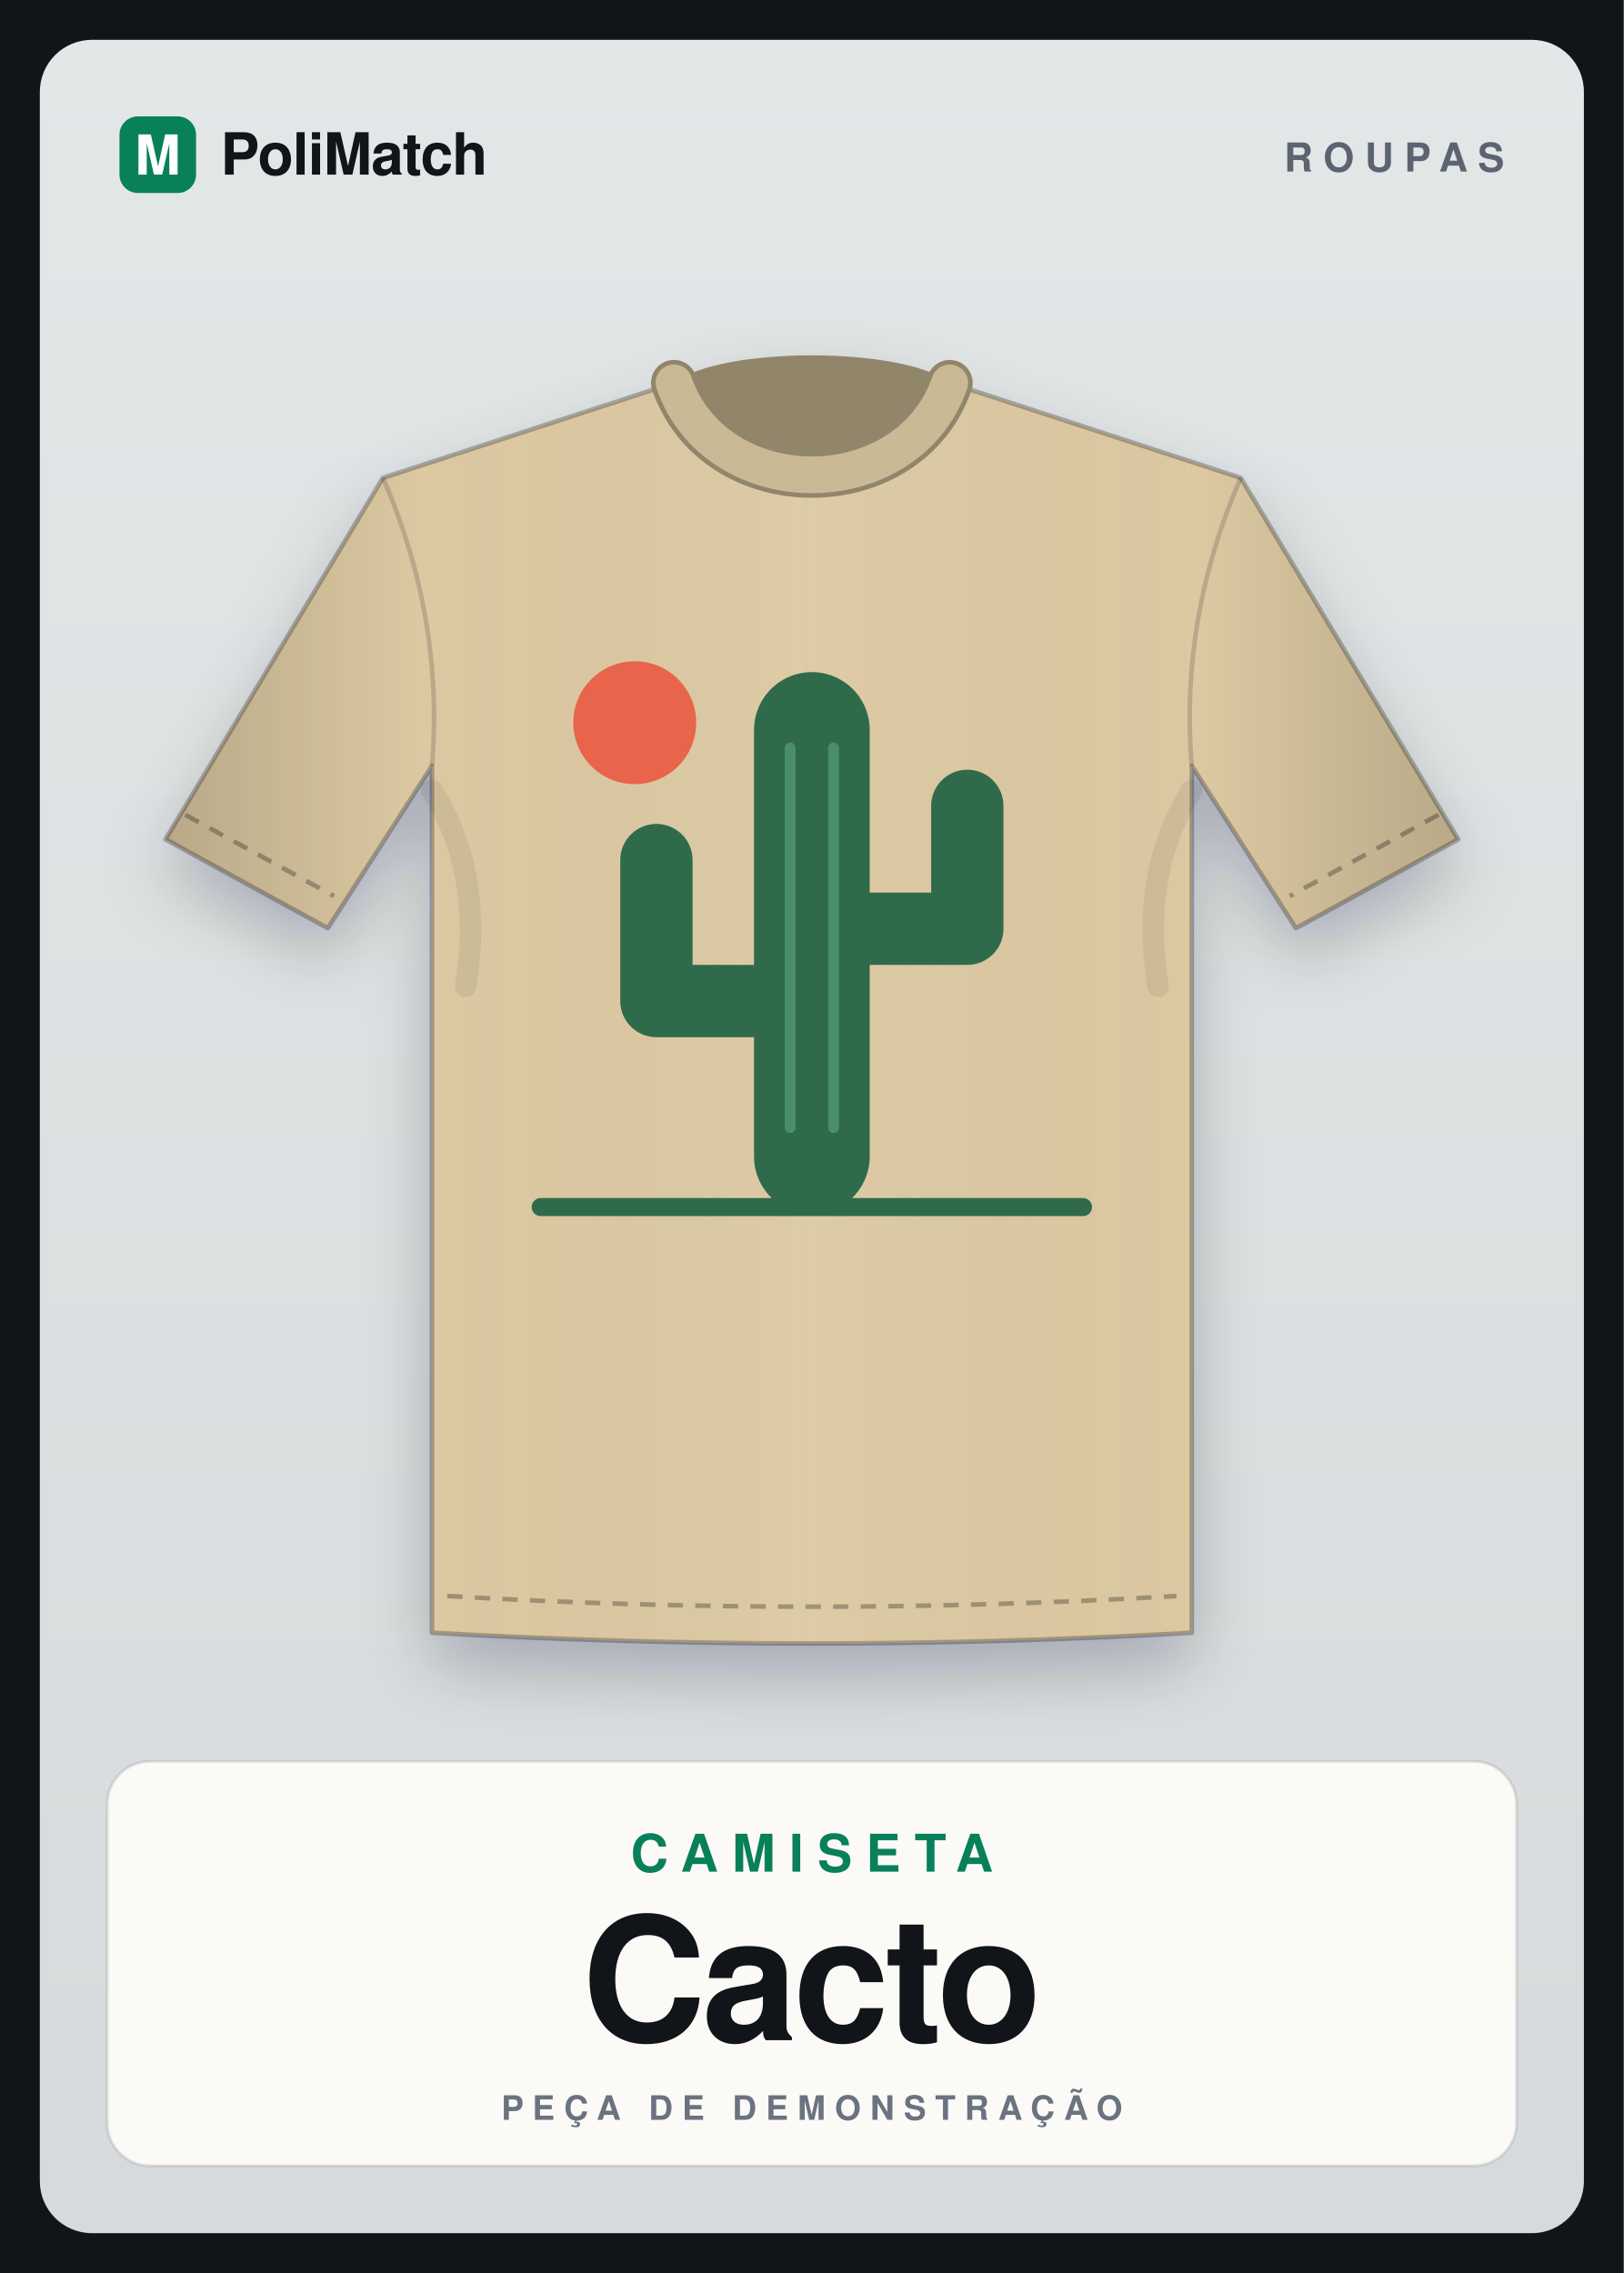
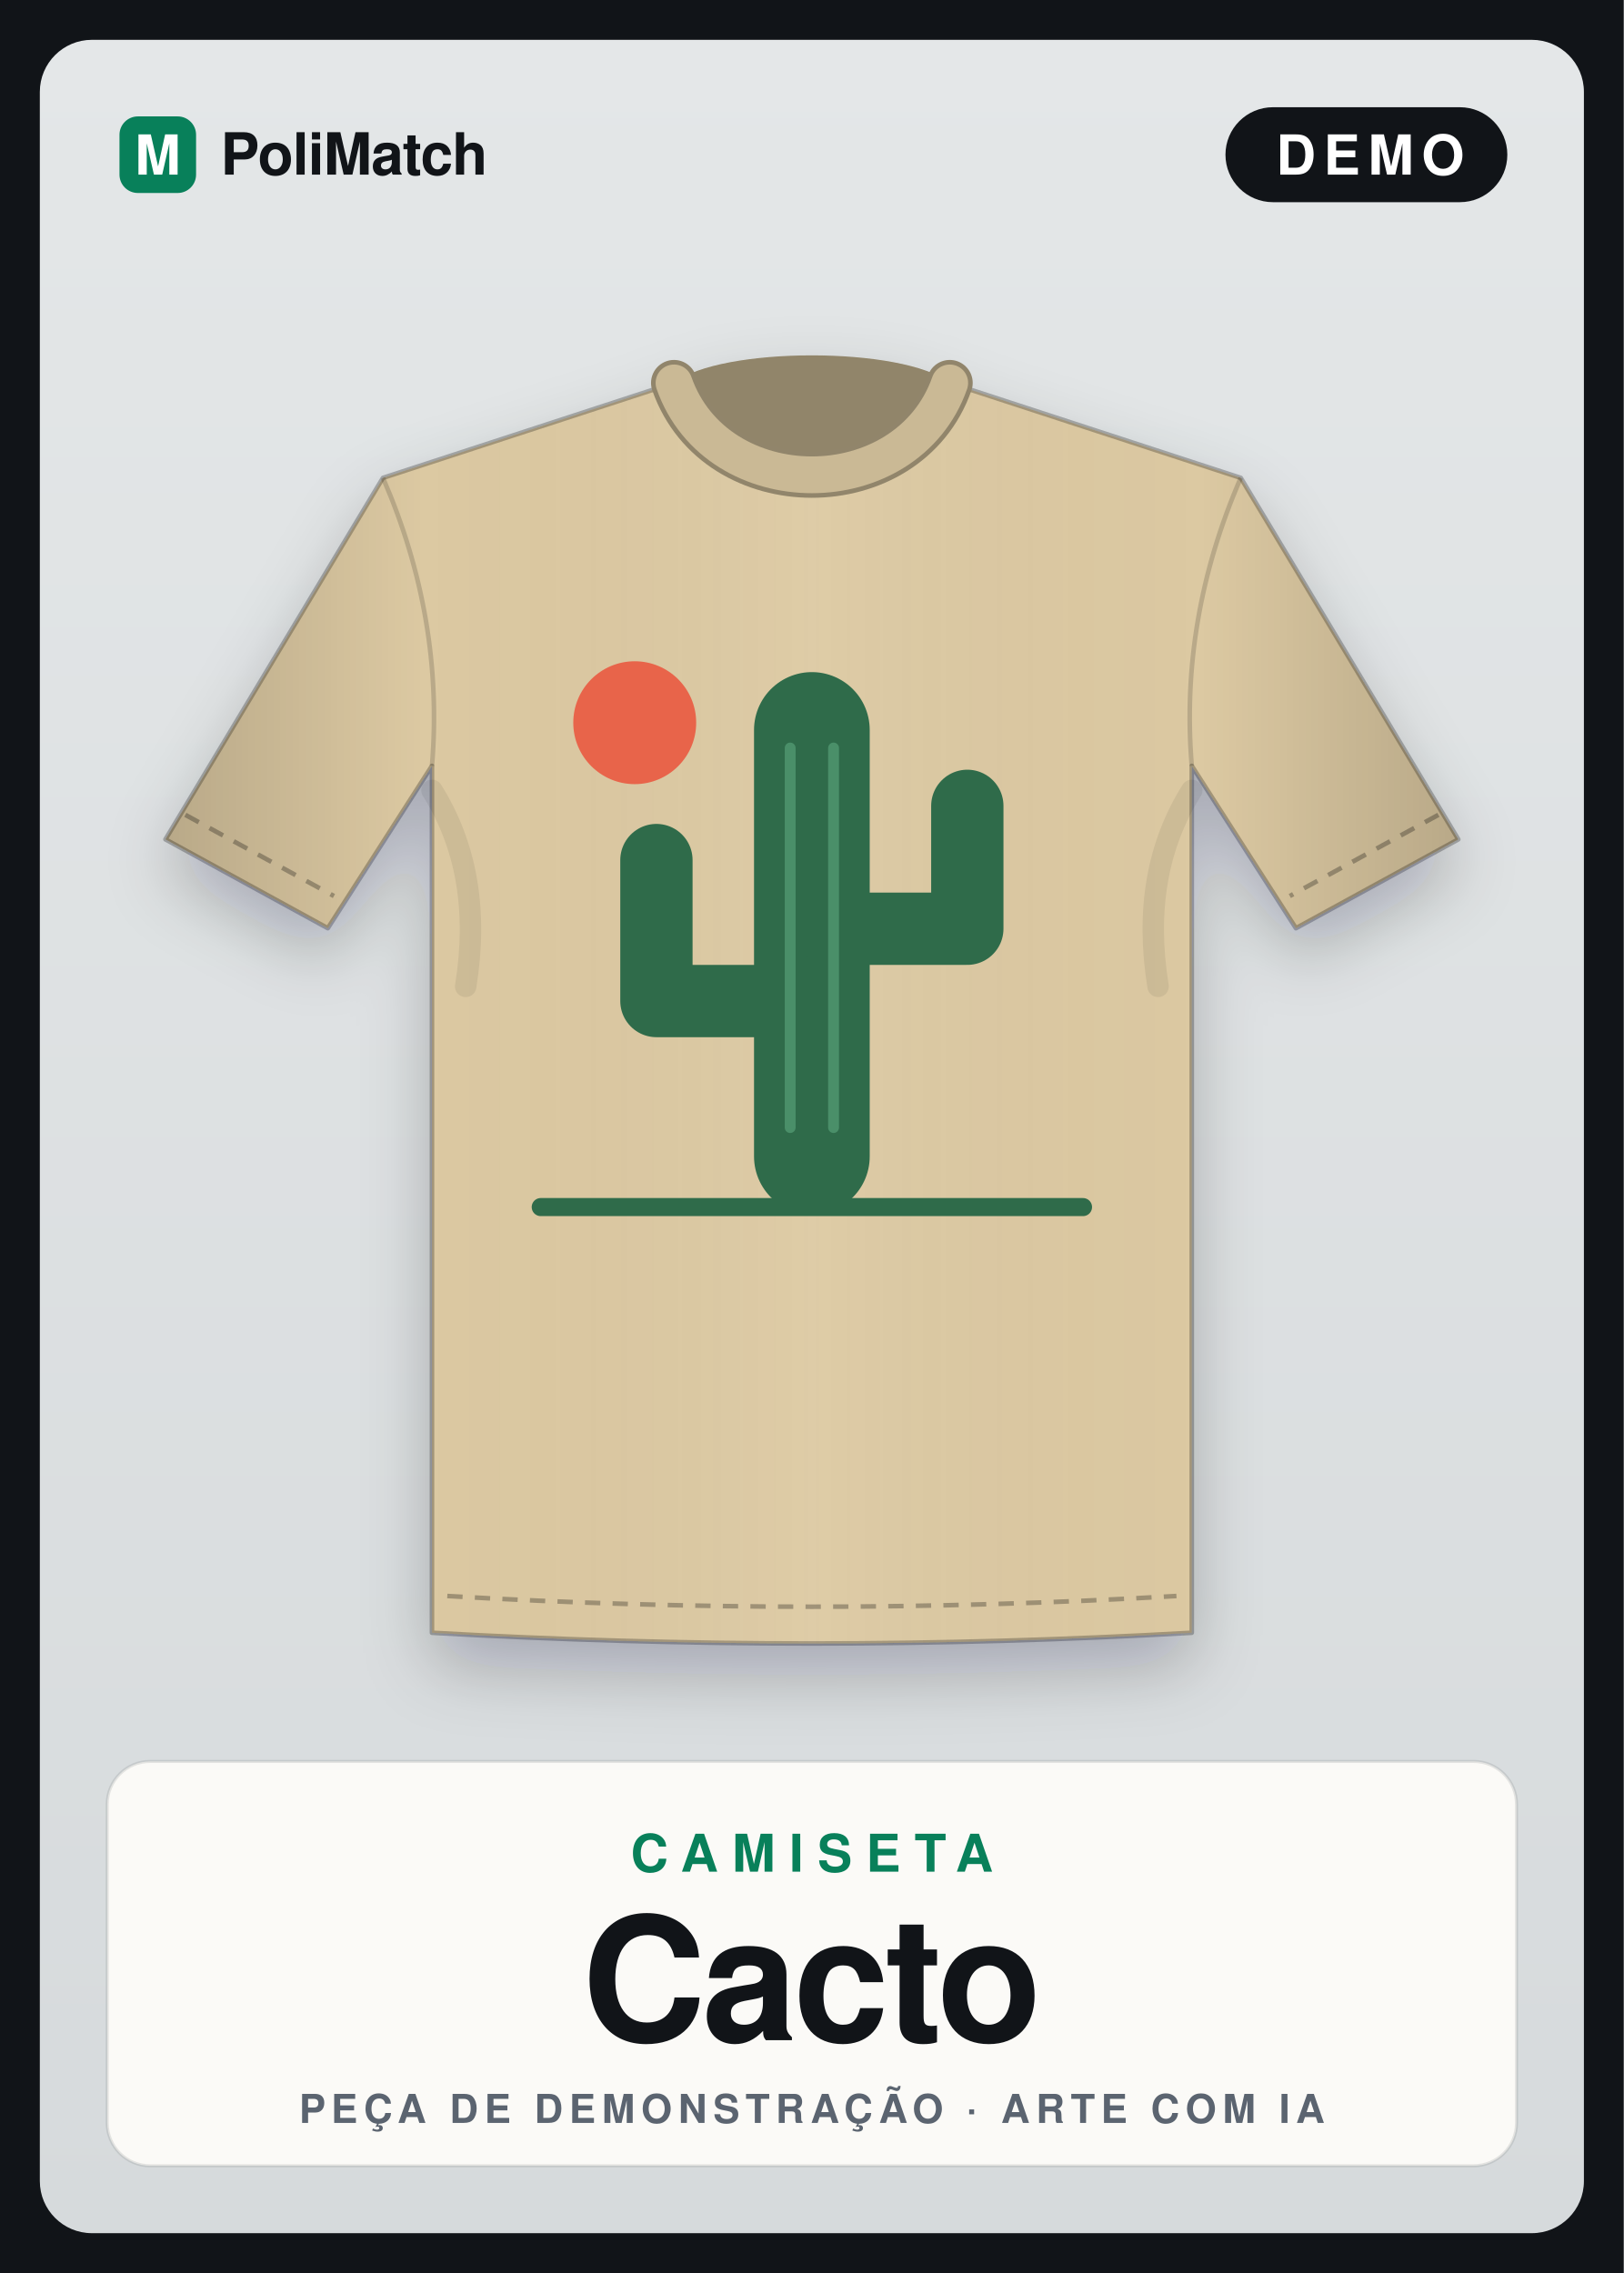
- <svg xmlns="http://www.w3.org/2000/svg" viewBox="0 0 1060 1484" width="1060" height="1484" font-family="-apple-system, 'SF Pro Display', 'Helvetica Neue', Helvetica, Arial, sans-serif">
+ <svg xmlns="http://www.w3.org/2000/svg" viewBox="0 0 1060 1484" width="1060" height="1484" font-family="'Helvetica Neue', Helvetica, Arial, sans-serif">
  <defs>
    <filter id="drop" x="-20%" y="-20%" width="140%" height="140%">
      <feDropShadow dx="0" dy="20" stdDeviation="22" flood-color="#0B1220" flood-opacity="0.24" />
    </filter>
    <linearGradient id="fold" x1="0" y1="0" x2="1" y2="0">
      <stop offset="0" stop-color="#000" stop-opacity="0.16" />
      <stop offset="0.2" stop-color="#000" stop-opacity="0" />
      <stop offset="0.5" stop-color="#fff" stop-opacity="0.05" />
      <stop offset="0.8" stop-color="#000" stop-opacity="0" />
      <stop offset="1" stop-color="#000" stop-opacity="0.16" />
    </linearGradient>
    <linearGradient id="panel" x1="0" y1="0" x2="0" y2="1">
      <stop offset="0" stop-color="#e4e7e8" />
      <stop offset="1" stop-color="#D6DADC" />
    </linearGradient>
  </defs>
  <rect width="1060" height="1484" fill="#111418" />
  <rect x="26" y="26" width="1008" height="1432" rx="34" fill="url(#panel)" />
  <rect x="78" y="76" width="50" height="50" rx="12" fill="#08805A" />
  <text x="103" y="114" font-size="36" font-weight="800" fill="#fff" text-anchor="middle">M</text>
  <text x="144" y="114" font-size="38" font-weight="700" fill="#111418" letter-spacing="-0.5">PoliMatch</text>
-   <text x="982" y="112" font-size="26" font-weight="700" fill="#5B6470" text-anchor="end" letter-spacing="7">ROUPAS</text>
+   <rect x="800" y="70" width="184" height="62" rx="31" fill="#111418" />
+   <text x="894.5" y="114" font-size="36" font-weight="700" fill="#fff" text-anchor="middle" letter-spacing="5">DEMO</text>
  <g filter="url(#drop)">
    <path d="M440,250 C470,226 590,226 620,250 C592,330 468,330 440,250 Z" fill="#91856b" />
    <path d="M440,250 C468,330 592,330 620,250 L810,312 L952,548 L846,606 L778,500 L778,1066 Q530,1080 282,1066 L282,500 L214,606 L108,548 L250,312 Z" fill="#DCC9A2" stroke="rgba(0,0,0,0.26)" stroke-width="3" stroke-linejoin="round" />
  </g>
  <path d="M440,250 C468,330 592,330 620,250 L810,312 L952,548 L846,606 L778,500 L778,1066 Q530,1080 282,1066 L282,500 L214,606 L108,548 L250,312 Z" fill="url(#fold)" />
  <path d="M810,312 Q770,404 778,500" fill="none" stroke="rgba(0,0,0,0.16)" stroke-width="3" />
  <path d="M778,516 q-34,54 -22,128" fill="none" stroke="rgba(0,0,0,0.07)" stroke-width="14" stroke-linecap="round" />
  <path d="M939,532 L842,585" fill="none" stroke="rgba(0,0,0,0.28)" stroke-width="3" stroke-dasharray="10 8" />
  <g transform="translate(1060,0) scale(-1,1)">
    <path d="M810,312 Q770,404 778,500" fill="none" stroke="rgba(0,0,0,0.16)" stroke-width="3" />
    <path d="M778,516 q-34,54 -22,128" fill="none" stroke="rgba(0,0,0,0.07)" stroke-width="14" stroke-linecap="round" />
    <path d="M939,532 L842,585" fill="none" stroke="rgba(0,0,0,0.28)" stroke-width="3" stroke-dasharray="10 8" />
  </g>
  <path d="M292,1042 Q530,1056 768,1042" fill="none" stroke="rgba(0,0,0,0.28)" stroke-width="3" stroke-dasharray="10 8" />
  <path d="M440,250 C468,330 592,330 620,250" fill="none" stroke="#91856b" stroke-width="30" stroke-linecap="round" />
  <path d="M440,250 C468,330 592,330 620,250" fill="none" stroke="#cab995" stroke-width="24" stroke-linecap="round" />
  <g transform="translate(530,604) scale(1.18)">
    <circle cx="-98" cy="-112" r="34" fill="#E8644A" />
    <g fill="none" stroke="#2F6B4A" stroke-linecap="round" stroke-linejoin="round">
      <path d="M0,128 V-108" stroke-width="64" />
      <path d="M-10,42 H-86 V-36" stroke-width="40" />
      <path d="M10,2 H86 V-66" stroke-width="40" />
    </g>
    <g fill="none" stroke="#4A8F69" stroke-width="6" stroke-linecap="round">
      <path d="M-12,112 V-98" />
      <path d="M12,112 V-98" />
    </g>
    <path d="M-150,156 H150" stroke="#2F6B4A" stroke-width="10" stroke-linecap="round" />
  </g>
  <rect x="70" y="1150" width="920" height="264" rx="28" fill="#FBFAF7" stroke="rgba(17,20,24,0.10)" stroke-width="2" />
  <text x="530" y="1222" font-size="34" font-weight="800" fill="#08805A" text-anchor="middle" letter-spacing="9">CAMISETA</text>
  <text x="530" y="1332" font-size="112" font-weight="800" fill="#111418" text-anchor="middle" letter-spacing="-2.5">Cacto</text>
-   <text x="530" y="1384" font-size="22" font-weight="600" fill="#6B7280" text-anchor="middle" letter-spacing="6">PEÇA DE DEMONSTRAÇÃO</text>
+   <text x="530" y="1386" font-size="26" font-weight="700" fill="#5B6470" text-anchor="middle" letter-spacing="4">PEÇA DE DEMONSTRAÇÃO · ARTE COM IA</text>
</svg>
